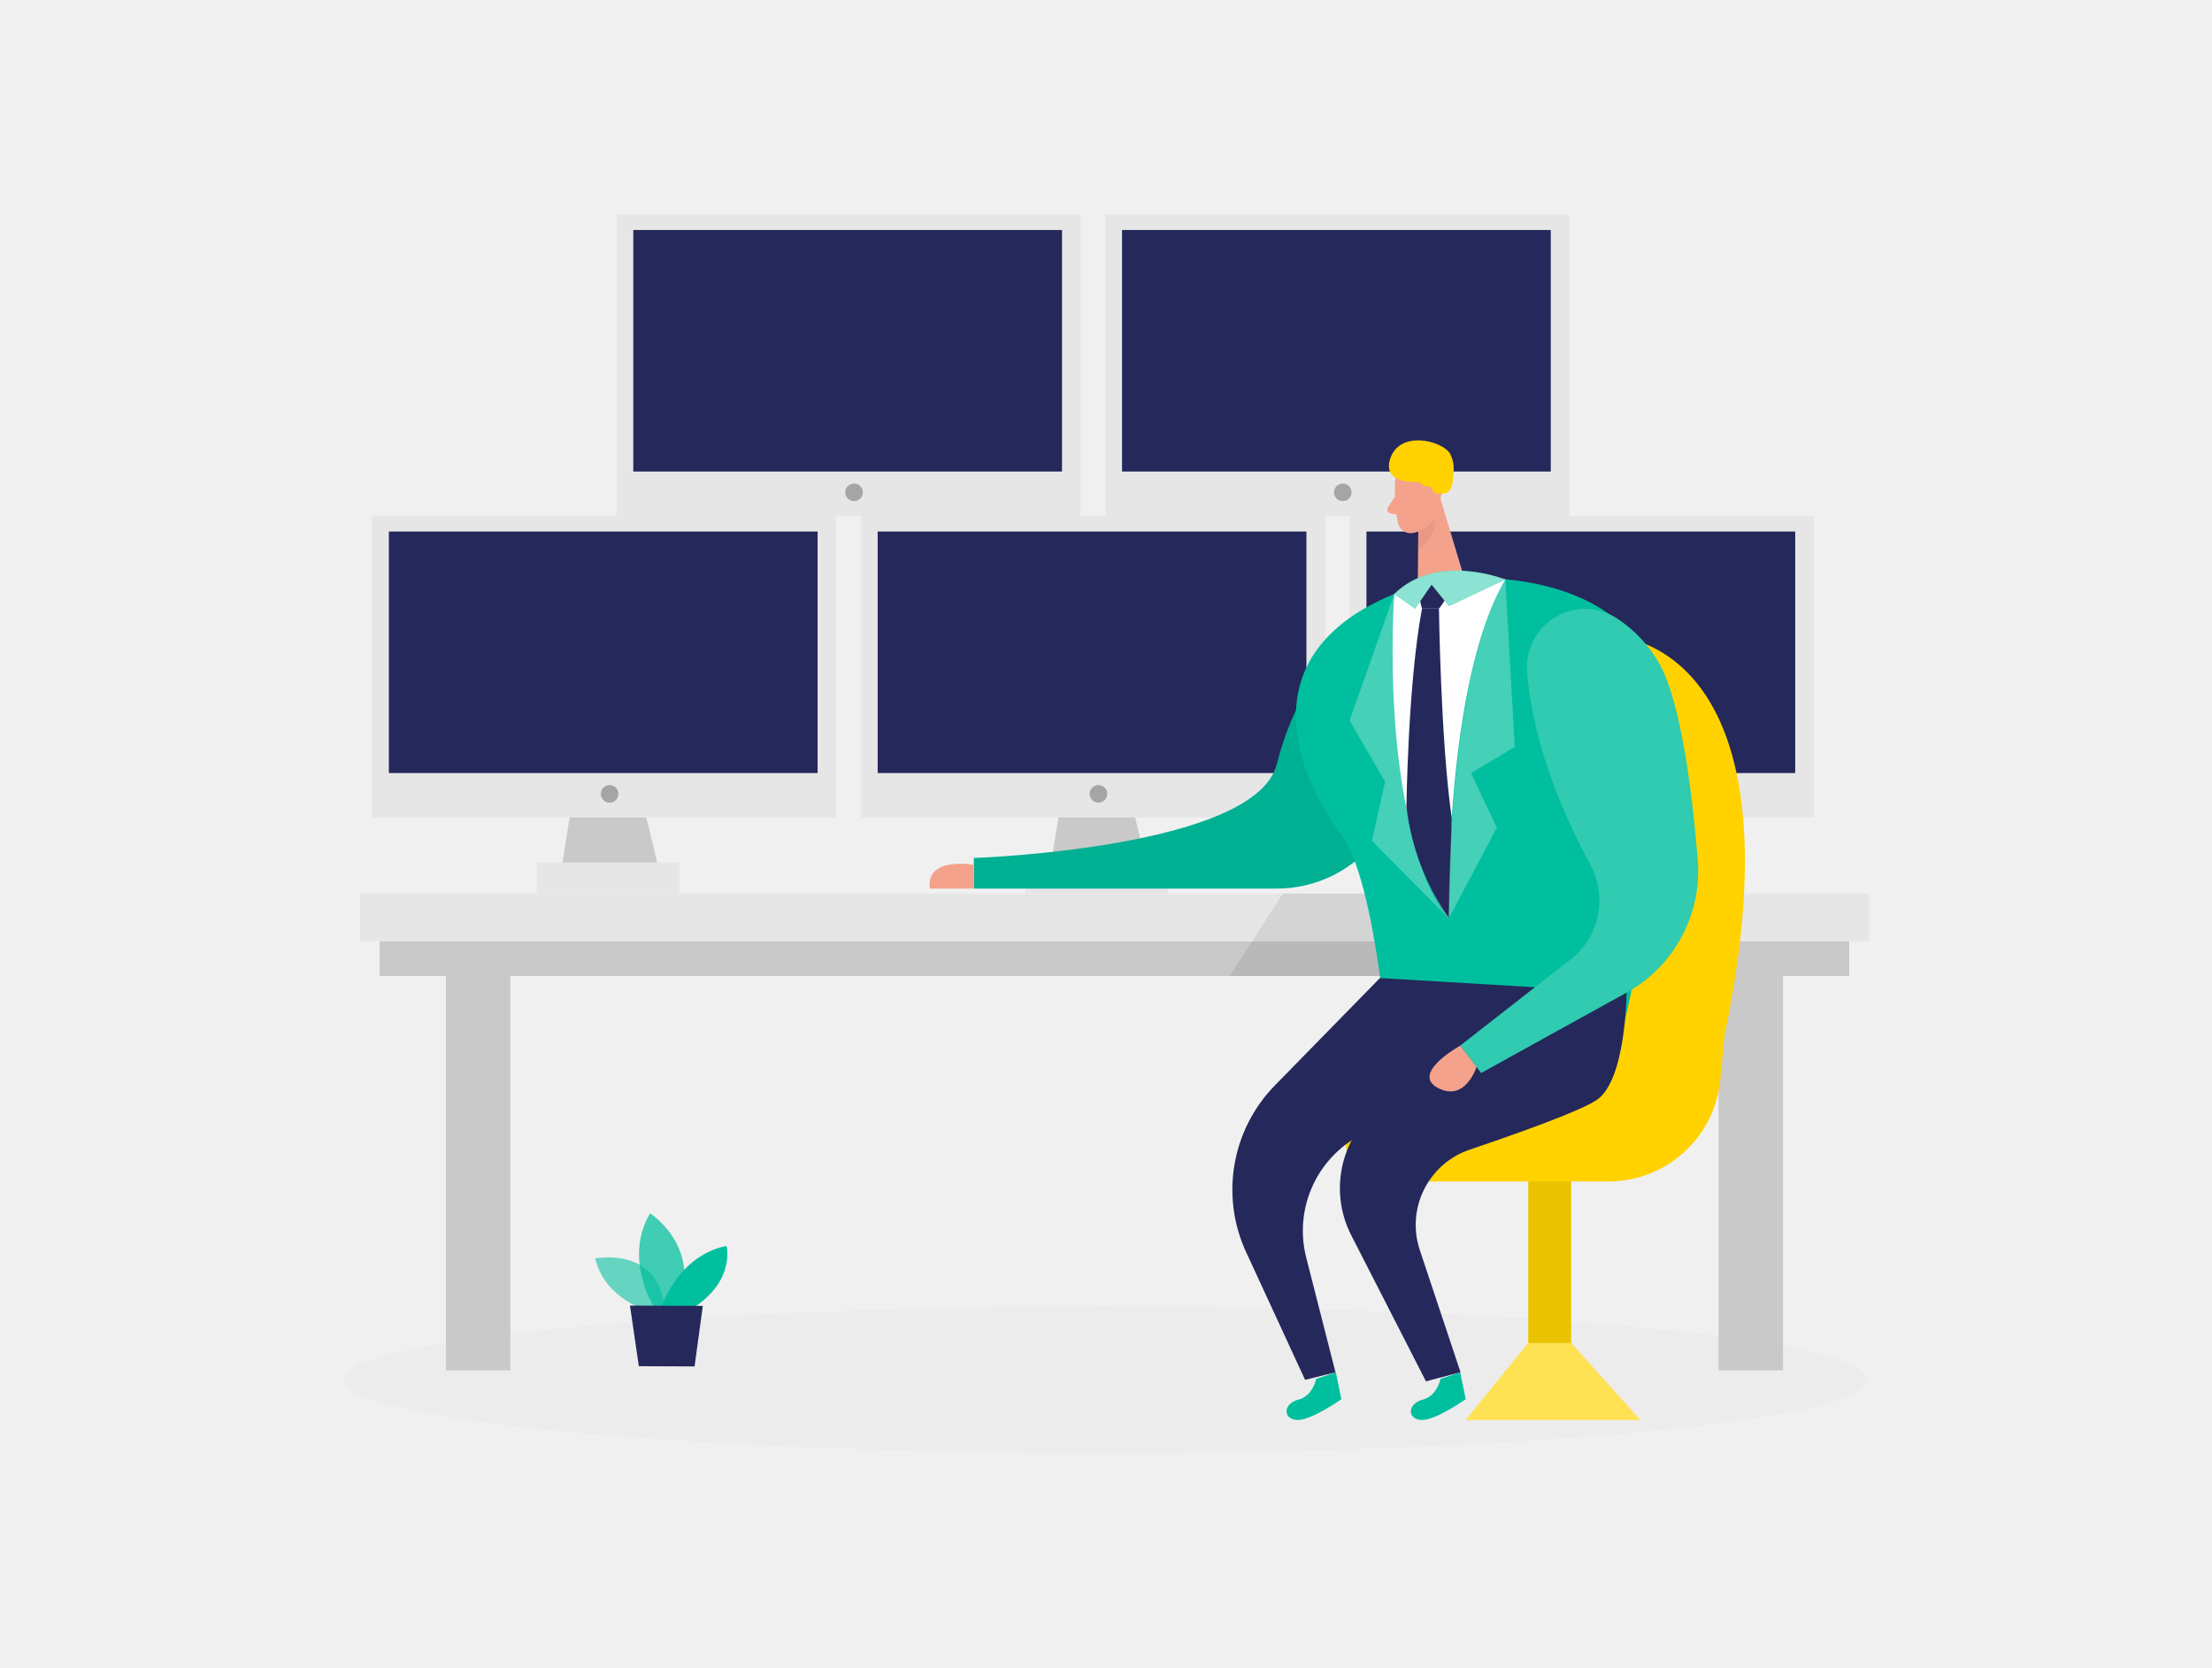
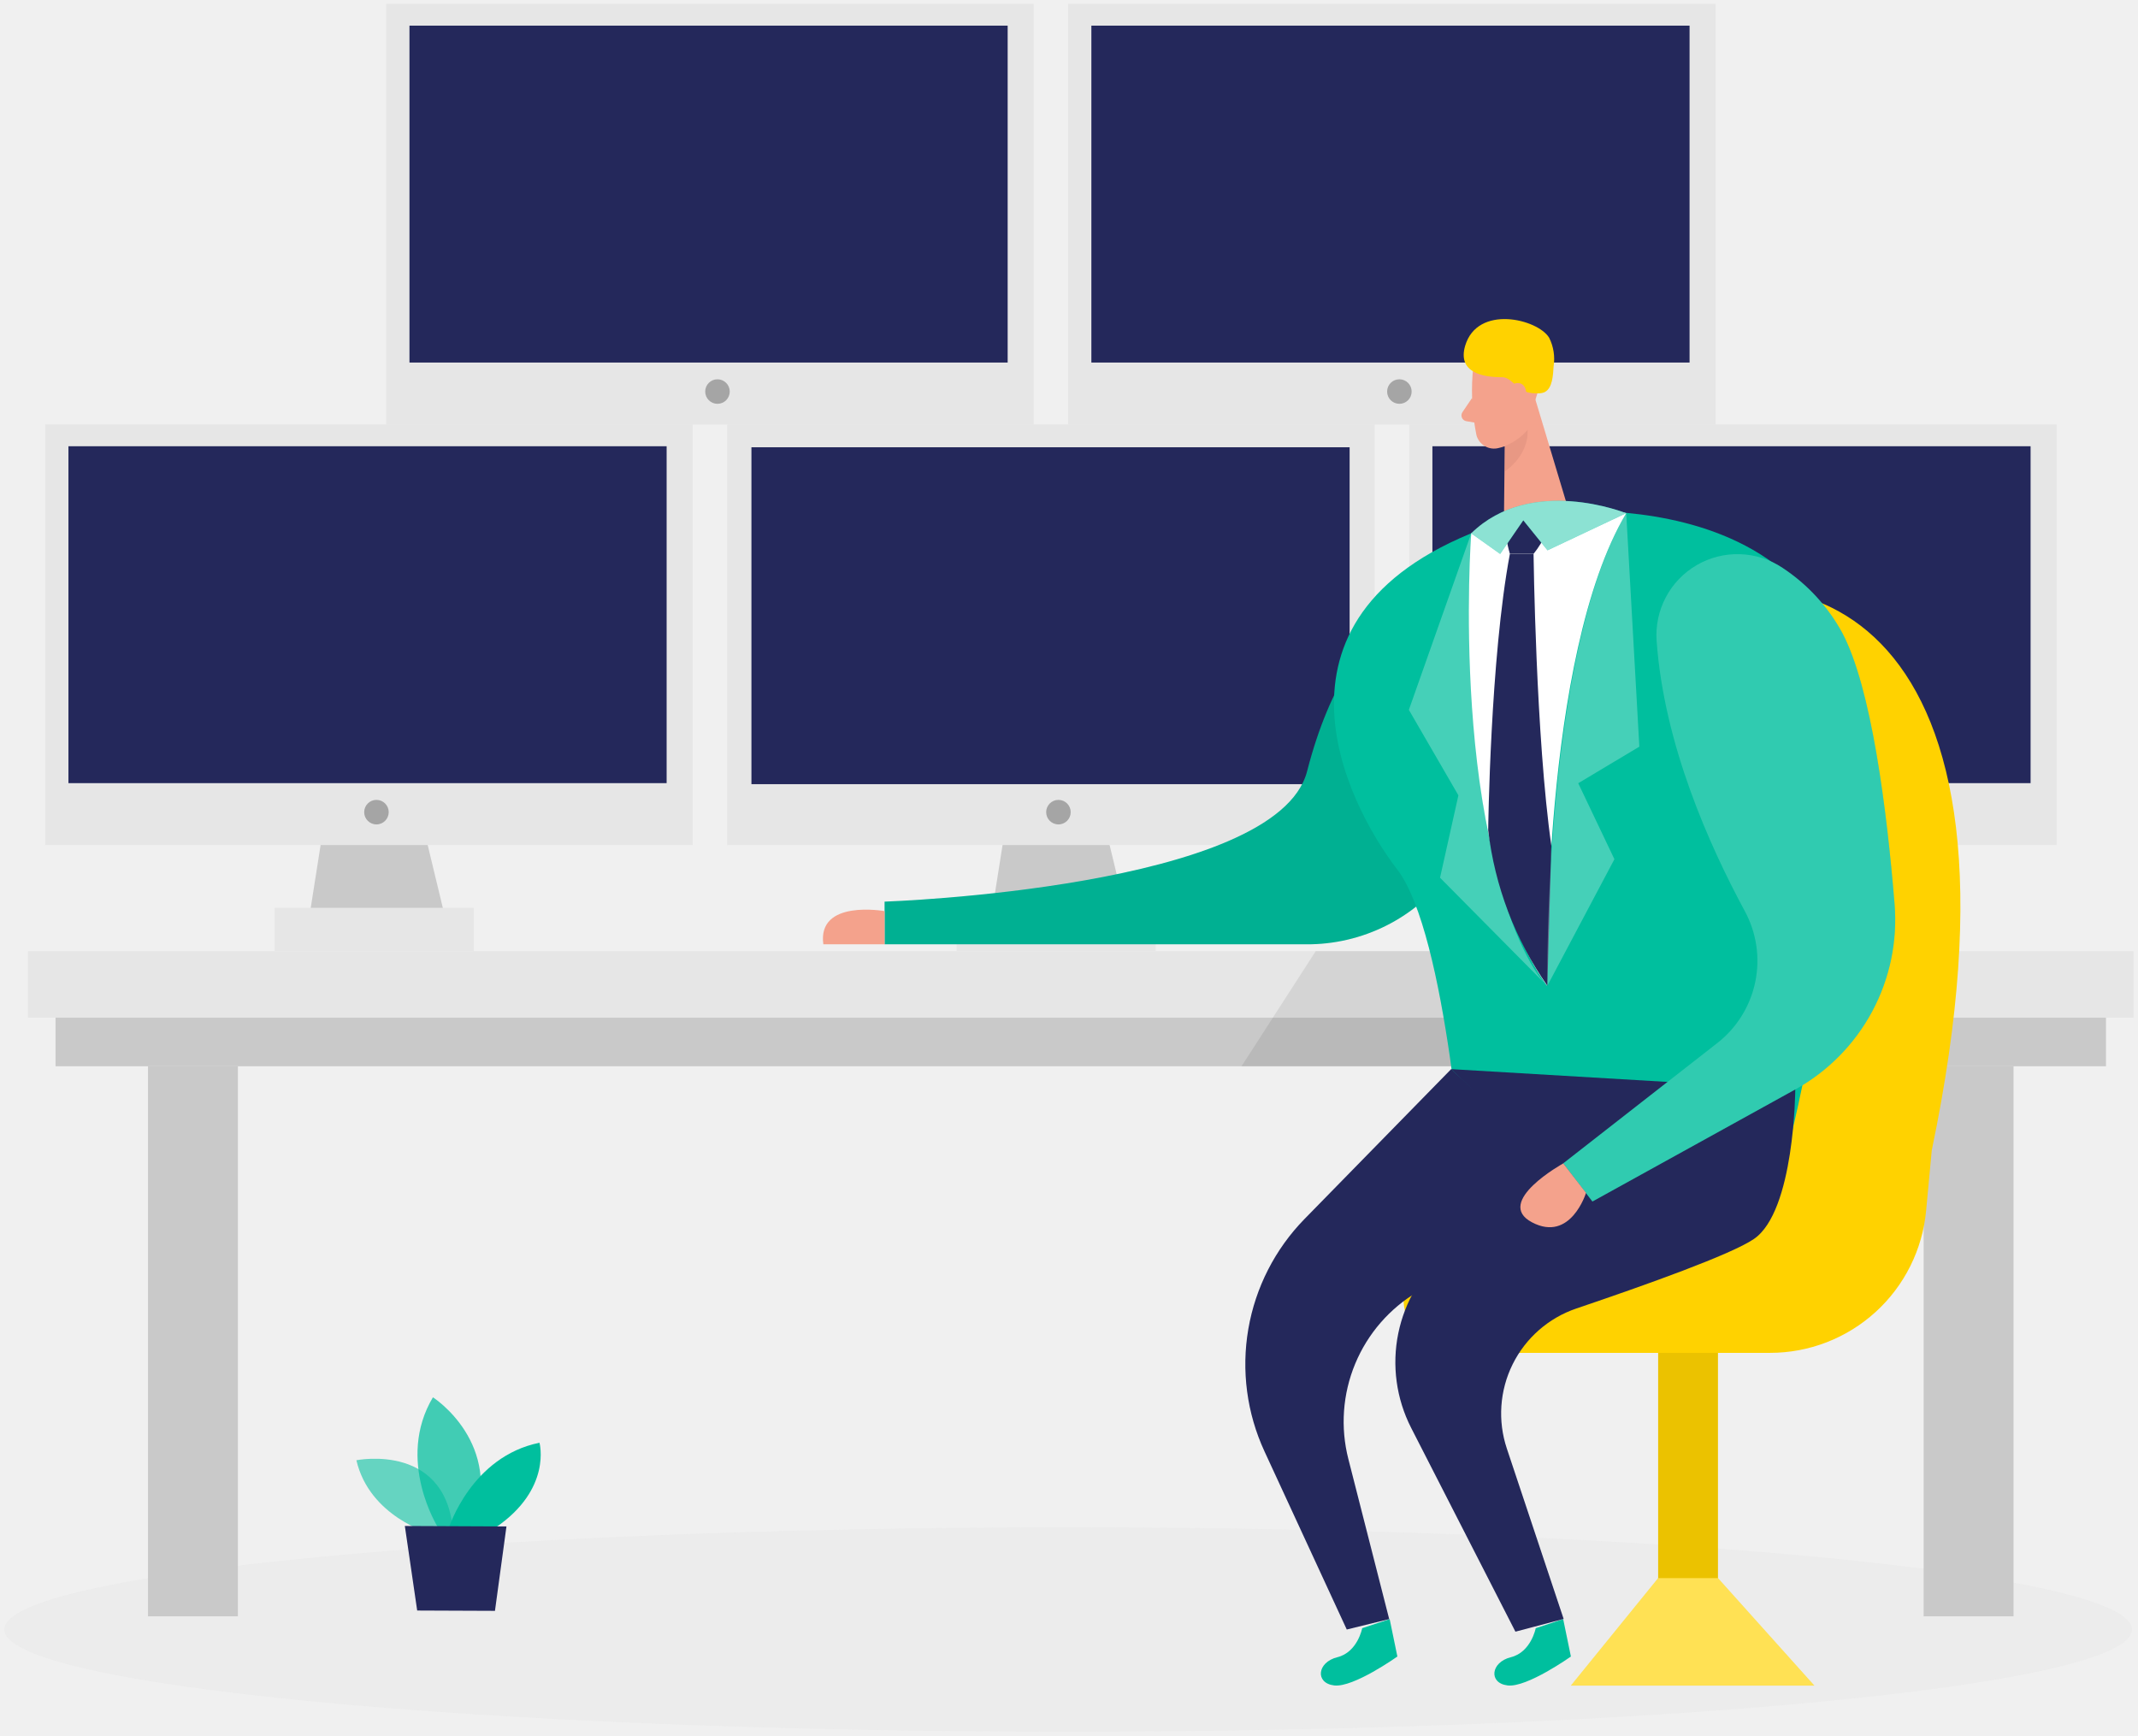
- <svg xmlns="http://www.w3.org/2000/svg" id="Layer_1" data-name="Layer 1" viewBox="0 0 400 300" width="406" height="306" class="illustration styles_illustrationTablet__1DWOa">
-   <ellipse cx="199.89" cy="248.75" rx="137.87" ry="13.24" fill="#e6e6e6" opacity="0.45" />
-   <rect x="310.77" y="175.73" width="11.65" height="71.31" fill="#c9c9c9" />
-   <rect x="80.63" y="175.73" width="11.65" height="71.31" fill="#c9c9c9" />
-   <rect x="68.65" y="169.44" width="265.75" height="6.3" fill="#c9c9c9" />
-   <rect x="65.07" y="160.82" width="272.91" height="8.62" fill="#e6e6e6" />
-   <polygon points="280.76 140.79 278.01 158.27 296.36 158.27 292.14 140.79 280.76 140.79" fill="#c9c9c9" />
-   <rect x="273.82" y="155.2" width="25.8" height="5.62" fill="#e6e6e6" />
-   <rect x="244.09" y="92.54" width="83.92" height="54.53" fill="#e6e6e6" />
-   <rect x="247.1" y="95.37" width="77.53" height="43.67" fill="#24285b" />
-   <circle cx="287.02" cy="142.8" r="1.59" fill="#a5a5a5" />
-   <polygon points="192.38 140.79 189.62 158.27 207.97 158.27 203.75 140.79 192.38 140.79" fill="#c9c9c9" />
-   <rect x="185.44" y="155.2" width="25.8" height="5.62" fill="#e6e6e6" />
-   <rect x="155.7" y="92.54" width="83.92" height="54.53" fill="#e6e6e6" />
-   <rect x="158.71" y="95.37" width="77.53" height="43.67" fill="#24285b" />
-   <circle cx="198.63" cy="142.8" r="1.59" fill="#a5a5a5" />
-   <polygon points="103.99 140.79 101.24 158.27 119.58 158.27 115.37 140.79 103.99 140.79" fill="#c9c9c9" />
-   <rect x="97.05" y="155.2" width="25.8" height="5.62" fill="#e6e6e6" />
-   <rect x="67.31" y="92.54" width="83.92" height="54.53" fill="#e6e6e6" />
-   <rect x="70.32" y="95.37" width="77.53" height="43.67" fill="#24285b" />
-   <circle cx="110.24" cy="142.8" r="1.59" fill="#a5a5a5" />
-   <rect x="199.89" y="38.02" width="83.92" height="54.53" fill="#e6e6e6" />
-   <rect x="202.9" y="40.85" width="77.53" height="43.67" fill="#24285b" />
-   <circle cx="242.82" cy="88.28" r="1.59" fill="#a5a5a5" />
-   <rect x="111.51" y="38.02" width="83.92" height="54.53" fill="#e6e6e6" />
-   <rect x="114.52" y="40.85" width="77.53" height="43.67" fill="#24285b" />
-   <circle cx="154.44" cy="88.28" r="1.59" fill="#a5a5a5" />
-   <path d="M249.93,113.83s-13.1.46-19.07,23.67c-3.91,15.19-54.76,16.9-54.76,16.9v5.53h54.6a22.76,22.76,0,0,0,18.63-9.4,19.91,19.91,0,0,0,1.85-3.17C254.79,139.51,262.38,118.07,249.93,113.83Z" fill="#00BF9E" />
-   <path d="M249.93,113.83s-13.1.46-19.07,23.67c-3.91,15.19-54.76,16.9-54.76,16.9v5.53h54.6a22.76,22.76,0,0,0,18.63-9.4,19.91,19.91,0,0,0,1.85-3.17C254.79,139.51,262.38,118.07,249.93,113.83Z" opacity="0.08" />
-   <path d="M238,248.58s-.59,3.11-3.22,3.76-2.91,3.36-.41,3.66,8.19-3.75,8.19-3.75l-1-4.85Z" fill="#00BF9E" />
-   <path d="M260.49,248.58s-.6,3.11-3.22,3.76-2.92,3.36-.42,3.66,8.2-3.75,8.2-3.75l-1-4.85Z" fill="#00BF9E" />
-   <rect x="276.36" y="207.01" width="7.75" height="41.73" fill="#ffd200" />
-   <rect x="276.36" y="207.01" width="7.75" height="41.73" opacity="0.08" />
-   <polygon points="294.13 163.36 294.06 169.44 293.99 175.74 222.36 175.74 226.42 169.44 231.98 160.82 258.73 160.82 294.13 163.36" opacity="0.08" />
-   <path d="M262.91,183.71s-8.55-56.82,11.42-66.6,52.16-.73,37.49,69.53l-.73,7.81a20.32,20.32,0,0,1-20.24,18.44H250.33c-7.44,0-9.71-10.18-2.94-13.25a35.7,35.7,0,0,1,7.25-2.34,10,10,0,0,0,7.81-8.79Z" fill="#ffd200" />
-   <path d="M252.3,86.15a29.18,29.18,0,0,0,.51,7.79,2.36,2.36,0,0,0,2.91,1.65,5.23,5.23,0,0,0,4-4l1.33-4.13A4.2,4.2,0,0,0,259.13,83C256.45,81.14,252.36,83.28,252.3,86.15Z" fill="#f4a28c" />
-   <polygon points="260.25 88.66 264.68 103.41 256.37 105.27 256.49 93.79 260.25 88.66" fill="#f4a28c" />
-   <path d="M252.24,89.11,251,90.94a.76.76,0,0,0,.49,1.18l1.81.31Z" fill="#f4a28c" />
-   <path d="M256.5,95.32a7.23,7.23,0,0,0,2.93-2.07s.41,3-3,5.44Z" fill="#ce8172" opacity="0.31" />
-   <path d="M259,88.2l.41.17a4.36,4.36,0,0,0,1.3.14,2.24,2.24,0,0,0,.89-.13c1.11-.51,1.13-2.32,1.21-3.37a6.17,6.17,0,0,0-.58-3.71c-1.49-2.43-9.29-4.34-10.89,1.06-1,3.46,2.28,4.07,4.79,4.06.85,0,1.42.78,2.06,1.26A6.2,6.2,0,0,0,259,88.2Z" fill="#ffd200" />
-   <path d="M256.92,88.87s0-1.81,1.36-1.69,1.37,2.73-.47,3Z" fill="#f4a28c" />
-   <path d="M254.81,105.64,262,104s45-5.54,39.21,36.86c-5.42,39.79-9.38,50.18-9.38,50.18l-40.53,1.36s-2.26-33.73-8.78-42.2S223.14,116.78,254.81,105.64Z" fill="#00BF9E" />
-   <path d="M252.13,106.66s-3,40.62,9.82,58.64c0,0-.72-42.78,10.27-61.25C272.22,104.05,262,101.22,252.13,106.66Z" fill="#fff" />
-   <path d="M249.53,176.11l-19,19.42a26.94,26.94,0,0,0-5.19,30.14L236,248.75l5.5-1.35-5.29-20.74a19.56,19.56,0,0,1,9-21.7L267,192.15Z" fill="#24285b" />
-   <path d="M249.53,176.11l44.6,2.64s-.07,15.81-5.38,19.39c-2.94,2-13.87,5.91-23,9a14.37,14.37,0,0,0-9,18.16l7.36,22.08-6.25,1.65L244.34,222.6A18.7,18.7,0,0,1,249,199.76l13.45-11.25Z" fill="#24285b" />
-   <path d="M276.16,120.6a10.5,10.5,0,0,1,16.33-9.46,23.66,23.66,0,0,1,7.71,8.38C304,126.64,306,142.44,307,154.7a25.15,25.15,0,0,1-12.88,24.05l-26.28,14.52-3.79-4.94L284,172.75a13.52,13.52,0,0,0,3.58-17.14C283,147.12,277.13,134.07,276.16,120.6Z" fill="#00BF9E" />
-   <path d="M276.16,120.6a10.5,10.5,0,0,1,16.33-9.46,23.66,23.66,0,0,1,7.71,8.38C304,126.64,306,142.44,307,154.7a25.15,25.15,0,0,1-12.88,24.05l-26.28,14.52-3.79-4.94L284,172.75a13.52,13.52,0,0,0,3.58-17.14C283,147.12,277.13,134.07,276.16,120.6Z" fill="#fff" opacity="0.19" />
-   <path d="M264.06,188.33s-9.06,5-4.05,7.64,7-3.82,7-3.82Z" fill="#f4a28c" />
-   <path d="M252.13,106.66l-8.08,22.88,6.42,11.08-2.38,10.68,13.86,14S250.47,155,252.13,106.66Z" fill="#fff" opacity="0.27" />
-   <path d="M256.47,105.08c0-1.17.81-1,1.93-1.28s2.28-1.56,3.25-.49c1.88,2.09-1.44,6-1.44,6h-3.07A17.29,17.29,0,0,1,256.47,105.08Z" fill="#24285b" />
-   <path d="M257.14,109.33h3.07s.29,23.78,2.31,37.84L262,165.3a44.25,44.25,0,0,1-7.67-20.15S254.59,122.88,257.14,109.33Z" fill="#24285b" />
-   <path d="M252.13,106.66l3.75,2.67,3-4.36,3.14,3.89,10.19-4.81S259.89,99.06,252.13,106.66Z" fill="#00BF9E" />
-   <path d="M252.13,106.66l3.75,2.67,3-4.36,3.14,3.89,10.19-4.81S259.89,99.06,252.13,106.66Z" fill="#fff" opacity="0.55" />
-   <path d="M272.22,104.05l1.7,30.26L266,139.05l4.69,9.85L262,165.3S261.42,122.28,272.22,104.05Z" fill="#fff" opacity="0.27" />
-   <path d="M176.1,155.63s-8.75-1.58-7.94,4.3h7.94Z" fill="#f4a28c" />
-   <polygon points="276.36 242.09 284.11 242.09 296.6 256.02 265.05 256.02 276.36 242.09" fill="#ffd200" />
-   <polygon points="276.36 242.09 284.11 242.09 296.6 256.02 265.05 256.02 276.36 242.09" fill="#fff" opacity="0.33" />
-   <path d="M117.25,236.32s-7.9-2.16-9.61-9.51c0,0,12.23-2.48,12.58,10.16Z" fill="#00BF9E" opacity="0.58" />
-   <path d="M118.22,235.53s-5.52-8.72-.66-16.88c0,0,9.31,5.91,5.17,16.9Z" fill="#00BF9E" opacity="0.73" />
-   <path d="M119.64,235.54s2.92-9.22,11.73-11c0,0,1.66,6-5.7,11Z" fill="#00BF9E" />
-   <polygon points="113.92 235.33 115.52 246.29 125.6 246.33 127.09 235.39 113.92 235.33" fill="#24285b" />
+ <svg xmlns="http://www.w3.org/2000/svg" width="239" height="194" viewBox="0 0 239 194" fill="none">
+   <path opacity="0.45" d="M119.405 193.582C185.079 193.582 238.318 188.47 238.318 182.164C238.318 175.858 185.079 170.745 119.405 170.745C53.731 170.745 0.492 175.858 0.492 182.164C0.492 188.47 53.731 193.582 119.405 193.582Z" fill="#E6E6E6" />
+   <path d="M225.087 119.19H215.039V180.689H225.087V119.19Z" fill="#C9C9C9" />
+   <path d="M26.592 119.19H16.544V180.689H26.592V119.19Z" fill="#C9C9C9" />
+   <path d="M235.42 113.765H6.211V119.199H235.42V113.765Z" fill="#C9C9C9" />
+   <path d="M238.508 106.331H3.123V113.765H238.508V106.331Z" fill="#E6E6E6" />
+   <path d="M189.156 89.057L186.784 104.132H202.611L198.971 89.057H189.156Z" fill="#C9C9C9" />
+   <path d="M205.422 101.485H183.17V106.331H205.422V101.485Z" fill="#E6E6E6" />
+   <path d="M229.909 47.445H157.528V94.473H229.909V47.445Z" fill="#E6E6E6" />
+   <path d="M226.993 49.886H160.124V87.548H226.993V49.886Z" fill="#24285B" />
+   <path d="M194.555 92.162C195.312 92.162 195.926 91.548 195.926 90.791C195.926 90.033 195.312 89.419 194.555 89.419C193.797 89.419 193.183 90.033 193.183 90.791C193.183 91.548 193.797 92.162 194.555 92.162Z" fill="#A5A5A5" />
+   <path d="M112.928 89.057L110.547 104.132H126.374L122.734 89.057H112.928Z" fill="#C9C9C9" />
+   <path d="M129.194 101.485H106.942V106.331H129.194V101.485Z" fill="#E6E6E6" />
+   <path d="M153.672 47.445H81.291V94.473H153.672V47.445Z" fill="#E6E6E6" />
+   <path d="M150.87 50H84V87.662H150.87V50Z" fill="#24285B" />
+   <path d="M118.318 92.162C119.076 92.162 119.69 91.548 119.69 90.791C119.69 90.033 119.076 89.419 118.318 89.419C117.561 89.419 116.947 90.033 116.947 90.791C116.947 91.548 117.561 92.162 118.318 92.162Z" fill="#A5A5A5" />
+   <path d="M36.691 89.057L34.32 104.132H50.138L46.507 89.057H36.691Z" fill="#C9C9C9" />
+   <path d="M52.958 101.485H30.706V106.331H52.958V101.485Z" fill="#E6E6E6" />
+   <path d="M77.436 47.445H5.055V94.473H77.436V47.445Z" fill="#E6E6E6" />
+   <path d="M74.52 49.886H7.651V87.548H74.52V49.886Z" fill="#24285B" />
+   <path d="M42.082 92.162C42.84 92.162 43.453 91.548 43.453 90.791C43.453 90.033 42.84 89.419 42.082 89.419C41.325 89.419 40.711 90.033 40.711 90.791C40.711 91.548 41.325 92.162 42.082 92.162Z" fill="#A5A5A5" />
+   <path d="M191.786 0.426H119.405V47.454H191.786V0.426Z" fill="#E6E6E6" />
+   <path d="M188.871 2.867H122.001V40.529H188.871V2.867Z" fill="#24285B" />
+   <path d="M156.432 45.143C157.19 45.143 157.804 44.529 157.804 43.772C157.804 43.014 157.19 42.4 156.432 42.4C155.675 42.4 155.061 43.014 155.061 43.772C155.061 44.529 155.675 45.143 156.432 45.143Z" fill="#A5A5A5" />
+   <path d="M115.558 0.426H43.178V47.454H115.558V0.426Z" fill="#E6E6E6" />
+   <path d="M112.643 2.867H45.773V40.529H112.643V2.867Z" fill="#24285B" />
+   <path d="M80.204 45.143C80.962 45.143 81.576 44.529 81.576 43.772C81.576 43.014 80.962 42.4 80.204 42.4C79.447 42.4 78.833 43.014 78.833 43.772C78.833 44.529 79.447 45.143 80.204 45.143Z" fill="#A5A5A5" />
+   <path d="M162.565 65.806C162.565 65.806 151.266 66.203 146.117 86.22C142.744 99.32 98.886 100.795 98.886 100.795V105.564H145.979C149.11 105.592 152.202 104.87 154.997 103.46C157.792 102.05 160.209 99.992 162.047 97.457C162.662 96.597 163.196 95.682 163.643 94.723C166.756 87.953 173.303 69.463 162.565 65.806Z" fill="#00BF9E" />
+   <path opacity="0.08" d="M162.565 65.806C162.565 65.806 151.266 66.203 146.117 86.22C142.744 99.32 98.886 100.795 98.886 100.795V105.564H145.979C149.11 105.592 152.202 104.87 154.997 103.46C157.792 102.05 160.209 99.992 162.047 97.457C162.662 96.597 163.196 95.682 163.643 94.723C166.756 87.953 173.303 69.463 162.565 65.806Z" fill="black" />
+   <path d="M152.275 182.017C152.275 182.017 151.766 184.699 149.498 185.26C147.229 185.82 146.988 188.158 149.144 188.416C151.3 188.675 156.208 185.182 156.208 185.182L155.346 181L152.275 182.017Z" fill="#00BF9E" />
+   <path d="M171.673 182.017C171.673 182.017 171.155 184.699 168.895 185.26C166.636 185.82 166.377 188.158 168.533 188.416C170.689 188.675 175.606 185.182 175.606 185.182L174.743 181L171.673 182.017Z" fill="#00BF9E" />
+   <path d="M192.045 146.167H185.36V182.155H192.045V146.167Z" fill="#FFD200" />
+   <path opacity="0.08" d="M192.045 146.167H185.36V182.155H192.045V146.167Z" fill="black" />
+   <path opacity="0.08" d="M200.687 108.522L200.627 113.765L200.566 119.199H138.785L142.287 113.765L147.083 106.331H170.155L200.687 108.522Z" fill="black" />
+   <path d="M173.76 126.072C173.76 126.072 166.386 77.07 183.61 68.635C200.834 60.201 228.598 68.005 215.945 128.599L215.315 135.334C214.911 139.684 212.897 143.726 209.668 146.667C206.438 149.609 202.227 151.239 197.858 151.237H162.91C156.493 151.237 154.535 142.458 160.374 139.81C162.38 138.917 164.477 138.24 166.627 137.792C168.407 137.402 170.017 136.458 171.227 135.097C172.437 133.735 173.185 132.025 173.363 130.212L173.76 126.072Z" fill="#FFD200" />
+   <path d="M164.609 41.935C164.454 44.184 164.602 46.443 165.049 48.653C165.12 48.911 165.241 49.153 165.405 49.365C165.57 49.577 165.775 49.754 166.008 49.886C166.241 50.018 166.498 50.103 166.764 50.136C167.03 50.168 167.3 50.148 167.559 50.076C168.404 49.892 169.179 49.469 169.79 48.858C170.402 48.246 170.825 47.471 171.009 46.626L172.156 43.064C172.312 42.331 172.237 41.567 171.94 40.878C171.643 40.189 171.14 39.609 170.5 39.218C168.188 37.614 164.661 39.459 164.609 41.935Z" fill="#F4A28C" />
+   <path d="M171.466 44.099L175.287 56.82L168.119 58.424L168.223 48.523L171.466 44.099Z" fill="#F4A28C" />
+   <path d="M164.557 44.487L163.488 46.066C163.425 46.156 163.387 46.26 163.375 46.369C163.363 46.478 163.379 46.588 163.421 46.69C163.464 46.791 163.53 46.88 163.616 46.949C163.701 47.017 163.802 47.064 163.91 47.083L165.471 47.351L164.557 44.487Z" fill="#F4A28C" />
+   <path opacity="0.31" d="M168.231 49.843C169.21 49.47 170.079 48.856 170.758 48.058C170.758 48.058 171.112 50.645 168.171 52.749L168.231 49.843Z" fill="#CE8172" />
+   <path d="M170.387 43.703L170.741 43.849C171.107 43.946 171.485 43.986 171.862 43.97C172.123 43.985 172.384 43.947 172.63 43.858C173.587 43.418 173.605 41.857 173.674 40.951C173.843 39.859 173.669 38.74 173.173 37.752C171.888 35.656 165.161 34.009 163.781 38.666C162.918 41.65 165.747 42.176 167.912 42.167C168.645 42.167 169.137 42.84 169.689 43.254C169.91 43.421 170.143 43.571 170.387 43.703Z" fill="#FFD200" />
+   <path d="M168.594 44.28C168.594 44.28 168.593 42.719 169.766 42.823C170.939 42.926 170.948 45.177 169.361 45.41L168.594 44.28Z" fill="#F4A28C" />
+   <path d="M166.774 58.743L172.975 57.329C172.975 57.329 211.788 52.551 206.794 89.118C202.119 123.433 198.703 132.394 198.703 132.394L163.746 133.567C163.746 133.567 161.797 104.477 156.174 97.172C150.55 89.868 139.458 68.35 166.774 58.743Z" fill="#00BF9E" />
+   <path d="M164.462 59.623C164.462 59.623 161.875 94.654 172.932 110.195C172.932 110.195 172.311 73.301 181.79 57.372C181.79 57.372 172.975 54.931 164.462 59.623Z" fill="white" />
+   <path d="M162.22 119.518L145.832 136.266C142.539 139.634 140.347 143.924 139.547 148.566C138.748 153.208 139.379 157.984 141.356 162.259L150.55 182.164L155.294 180.999L150.731 163.113C149.824 159.574 150.09 155.836 151.49 152.461C152.89 149.086 155.347 146.257 158.494 144.398L177.288 133.351L162.22 119.518Z" fill="#24285B" />
+   <path d="M162.22 119.518L200.687 121.794C200.687 121.794 200.627 135.429 196.047 138.517C193.511 140.242 184.084 143.614 176.209 146.279C173.108 147.334 170.551 149.573 169.096 152.508C167.642 155.443 167.408 158.834 168.447 161.94L174.795 180.982L169.404 182.405L157.743 159.612C156.084 156.358 155.578 152.638 156.308 149.06C157.038 145.482 158.961 142.257 161.762 139.914L173.363 130.212L162.22 119.518Z" fill="#24285B" />
+   <path d="M185.188 71.645C185.068 69.953 185.425 68.261 186.22 66.762C187.014 65.263 188.214 64.017 189.682 63.167C191.15 62.316 192.827 61.895 194.523 61.952C196.219 62.008 197.864 62.54 199.273 63.486C202.045 65.318 204.327 67.799 205.923 70.713C209.2 76.854 210.925 90.48 211.788 101.053C212.128 105.213 211.261 109.382 209.29 113.061C207.32 116.74 204.33 119.772 200.679 121.795L178.012 134.317L174.743 130.056L191.95 116.62C194.135 114.923 195.645 112.504 196.21 109.796C196.776 107.089 196.36 104.268 195.038 101.838C191.088 94.516 186.025 83.262 185.188 71.645Z" fill="#00BF9E" />
+   <path opacity="0.19" d="M185.188 71.645C185.068 69.953 185.425 68.261 186.22 66.762C187.014 65.263 188.214 64.017 189.682 63.167C191.15 62.316 192.827 61.895 194.523 61.952C196.219 62.008 197.864 62.54 199.273 63.486C202.045 65.318 204.327 67.799 205.923 70.713C209.2 76.854 210.925 90.48 211.788 101.053C212.128 105.213 211.261 109.382 209.29 113.061C207.32 116.74 204.33 119.772 200.679 121.795L178.012 134.317L174.743 130.056L191.95 116.62C194.135 114.923 195.645 112.504 196.21 109.796C196.776 107.089 196.36 104.268 195.038 101.838C191.088 94.516 186.025 83.262 185.188 71.645Z" fill="white" />
+   <path d="M174.752 130.057C174.752 130.057 166.938 134.369 171.259 136.645C175.58 138.922 177.296 133.351 177.296 133.351L174.752 130.057Z" fill="#F4A28C" />
+   <path opacity="0.27" d="M164.462 59.623L157.493 79.355L163.03 88.91L160.978 98.121L172.932 110.195C172.932 110.195 163.03 101.312 164.462 59.623Z" fill="white" />
+   <path d="M168.205 58.26C168.205 57.251 168.904 57.398 169.87 57.156C170.836 56.915 171.836 55.811 172.673 56.734C174.295 58.536 171.431 61.908 171.431 61.908H168.783C168.44 60.721 168.246 59.495 168.205 58.26Z" fill="#24285B" />
+   <path d="M168.783 61.925H171.431C171.431 61.925 171.681 82.434 173.423 94.559L172.975 110.195C169.371 105.036 167.098 99.067 166.36 92.817C166.36 92.817 166.584 73.611 168.783 61.925Z" fill="#24285B" />
+   <path d="M164.462 59.623L167.697 61.925L170.284 58.165L172.992 61.52L181.781 57.372C181.781 57.372 171.155 53.068 164.462 59.623Z" fill="#00BF9E" />
+   <path opacity="0.55" d="M164.462 59.623L167.697 61.925L170.284 58.165L172.992 61.52L181.781 57.372C181.781 57.372 171.155 53.068 164.462 59.623Z" fill="white" />
+   <path opacity="0.27" d="M181.79 57.372L183.256 83.469L176.425 87.556L180.47 96.051L172.975 110.195C172.975 110.195 172.475 73.094 181.79 57.372Z" fill="white" />
+   <path d="M98.886 101.855C98.886 101.855 91.339 100.493 92.038 105.564H98.886V101.855Z" fill="#F4A28C" />
+   <path d="M185.361 176.42H192.045L202.818 188.434H175.606L185.361 176.42Z" fill="#FFD200" />
+   <path opacity="0.33" d="M185.361 176.42H192.045L202.818 188.434H175.606L185.361 176.42Z" fill="white" />
+   <path opacity="0.58" d="M48.128 171.444C48.128 171.444 41.315 169.581 39.84 163.242C39.84 163.242 50.388 161.104 50.69 172.005L48.128 171.444Z" fill="#00BF9E" />
+   <path opacity="0.73" d="M48.965 170.763C48.965 170.763 44.204 163.242 48.395 156.205C48.395 156.205 56.425 161.302 52.855 170.78L48.965 170.763Z" fill="#00BF9E" />
+   <path d="M50.19 170.771C50.19 170.771 52.708 162.82 60.307 161.285C60.307 161.285 61.738 166.459 55.39 170.771H50.19Z" fill="#00BF9E" />
+   <path d="M45.256 170.59L46.636 180.042L55.33 180.077L56.615 170.642L45.256 170.59Z" fill="#24285B" />
</svg>
